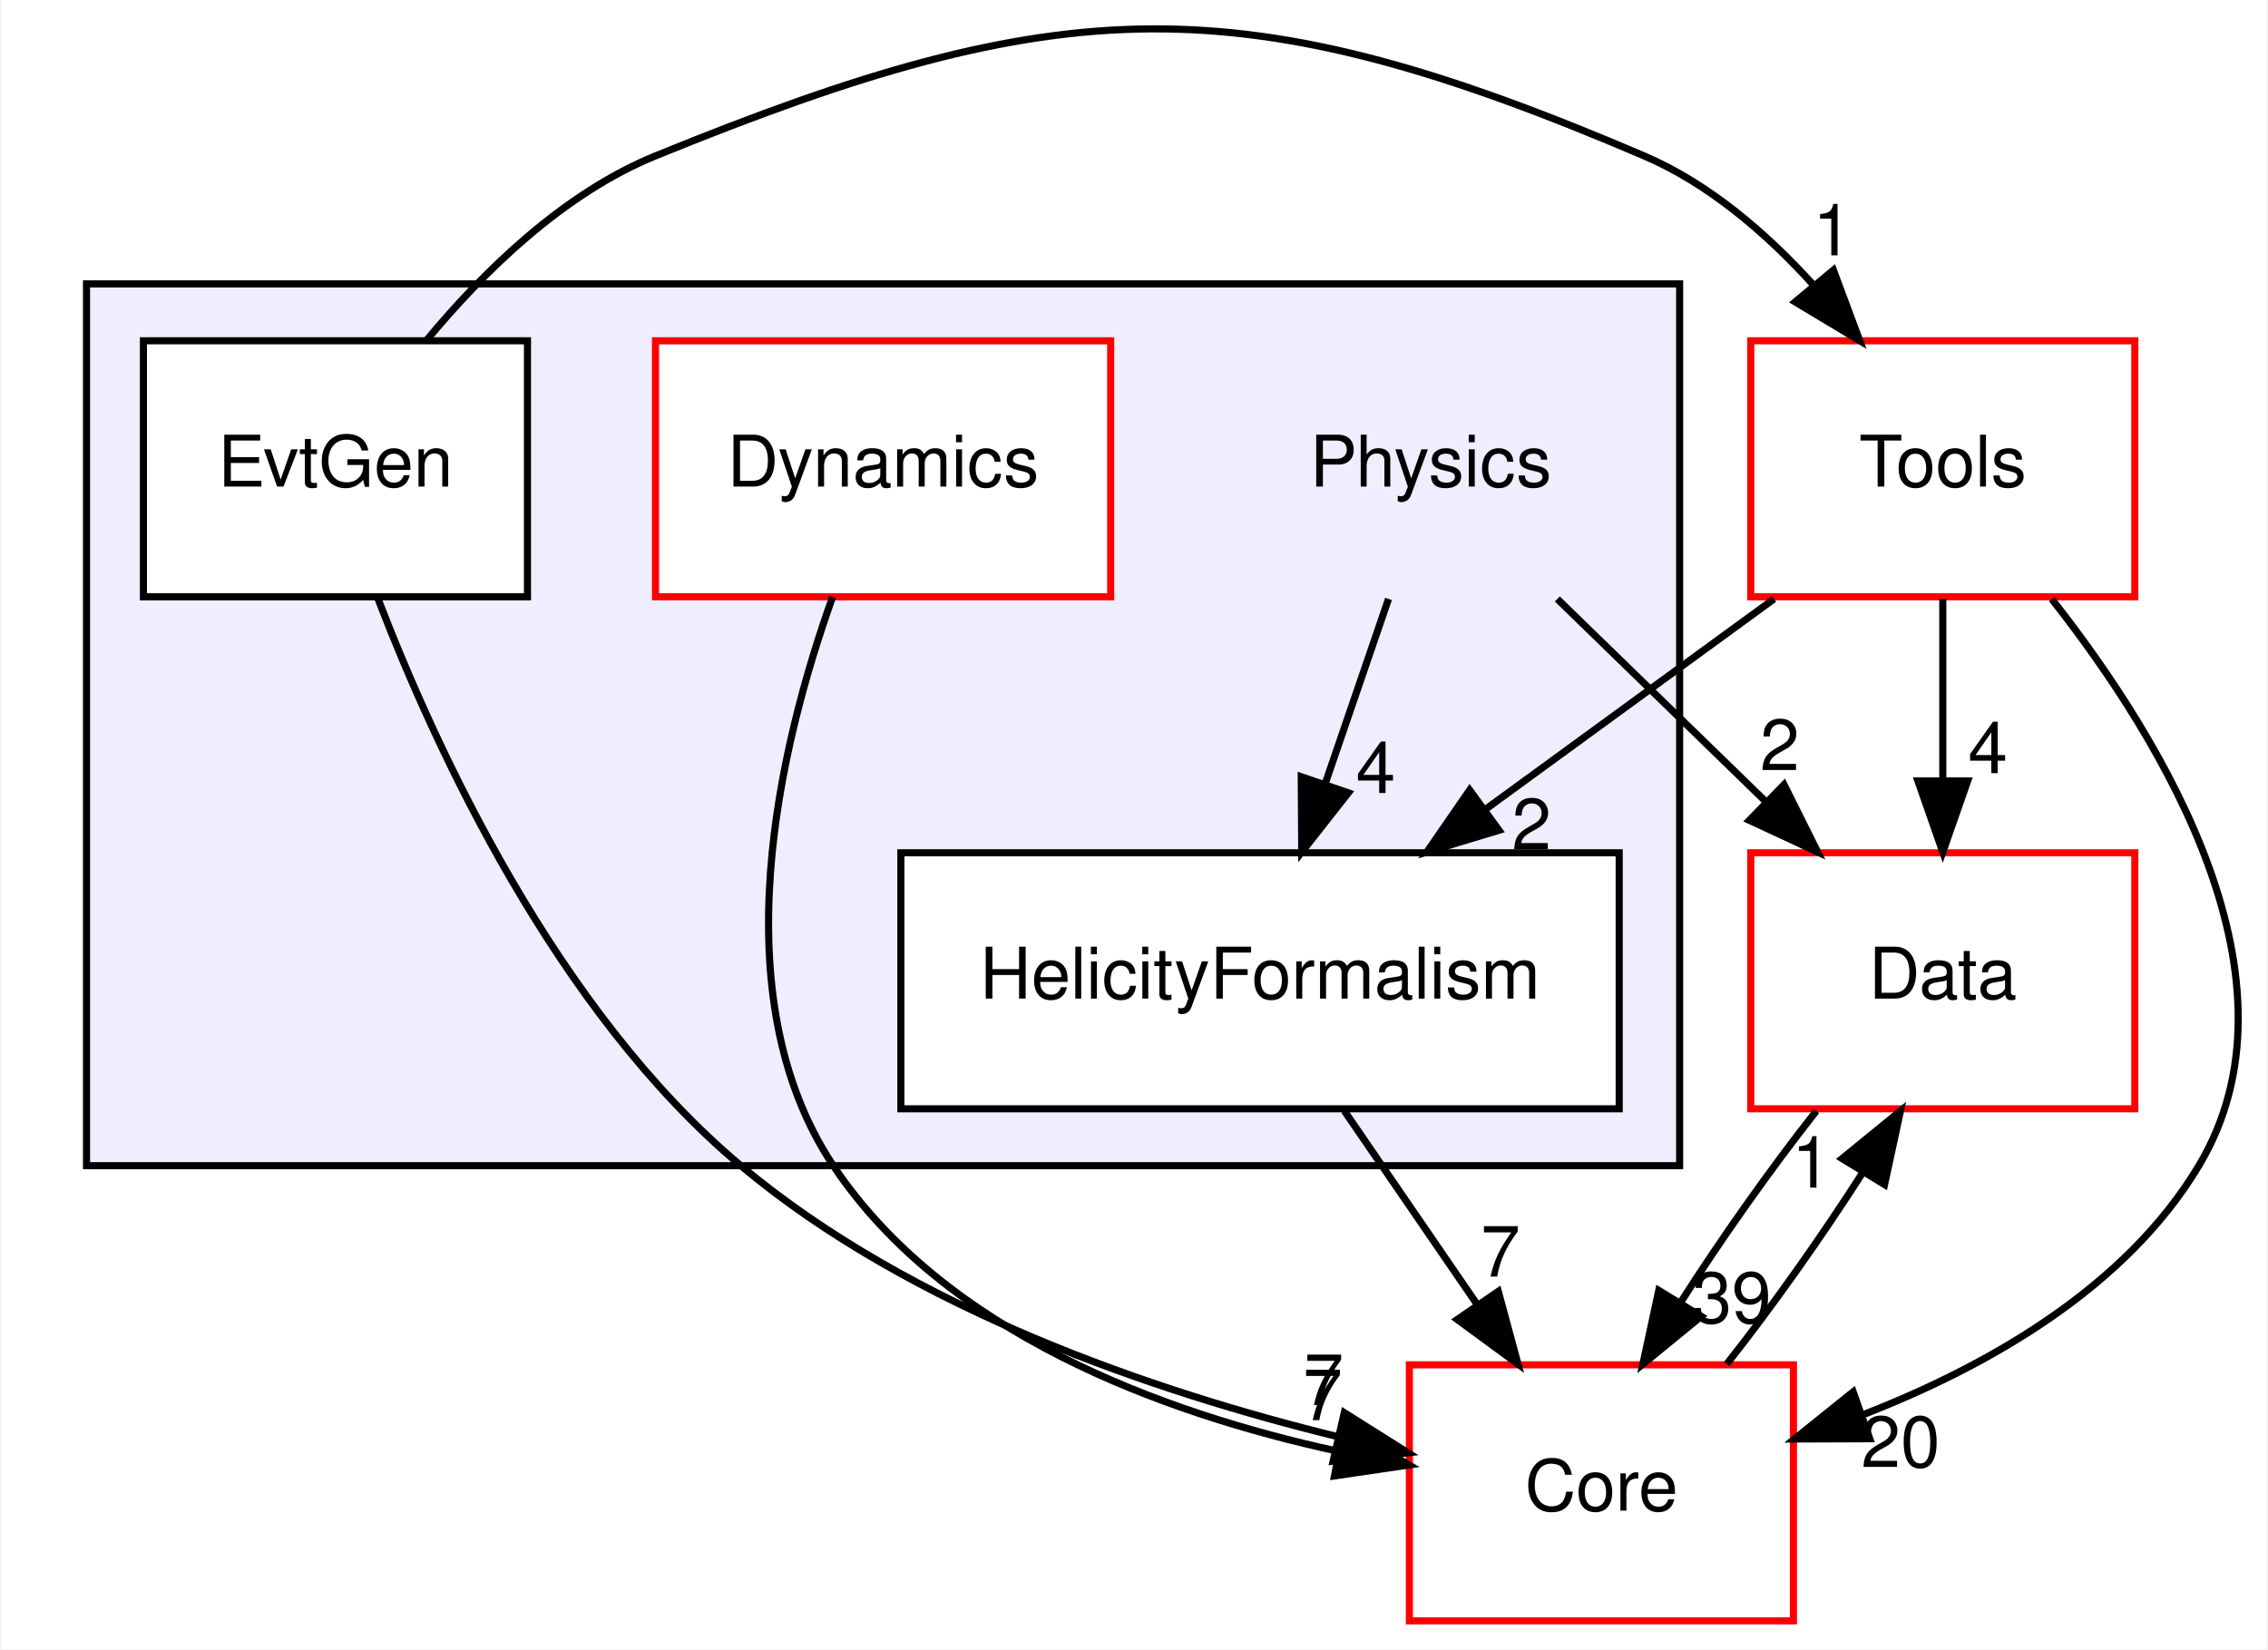
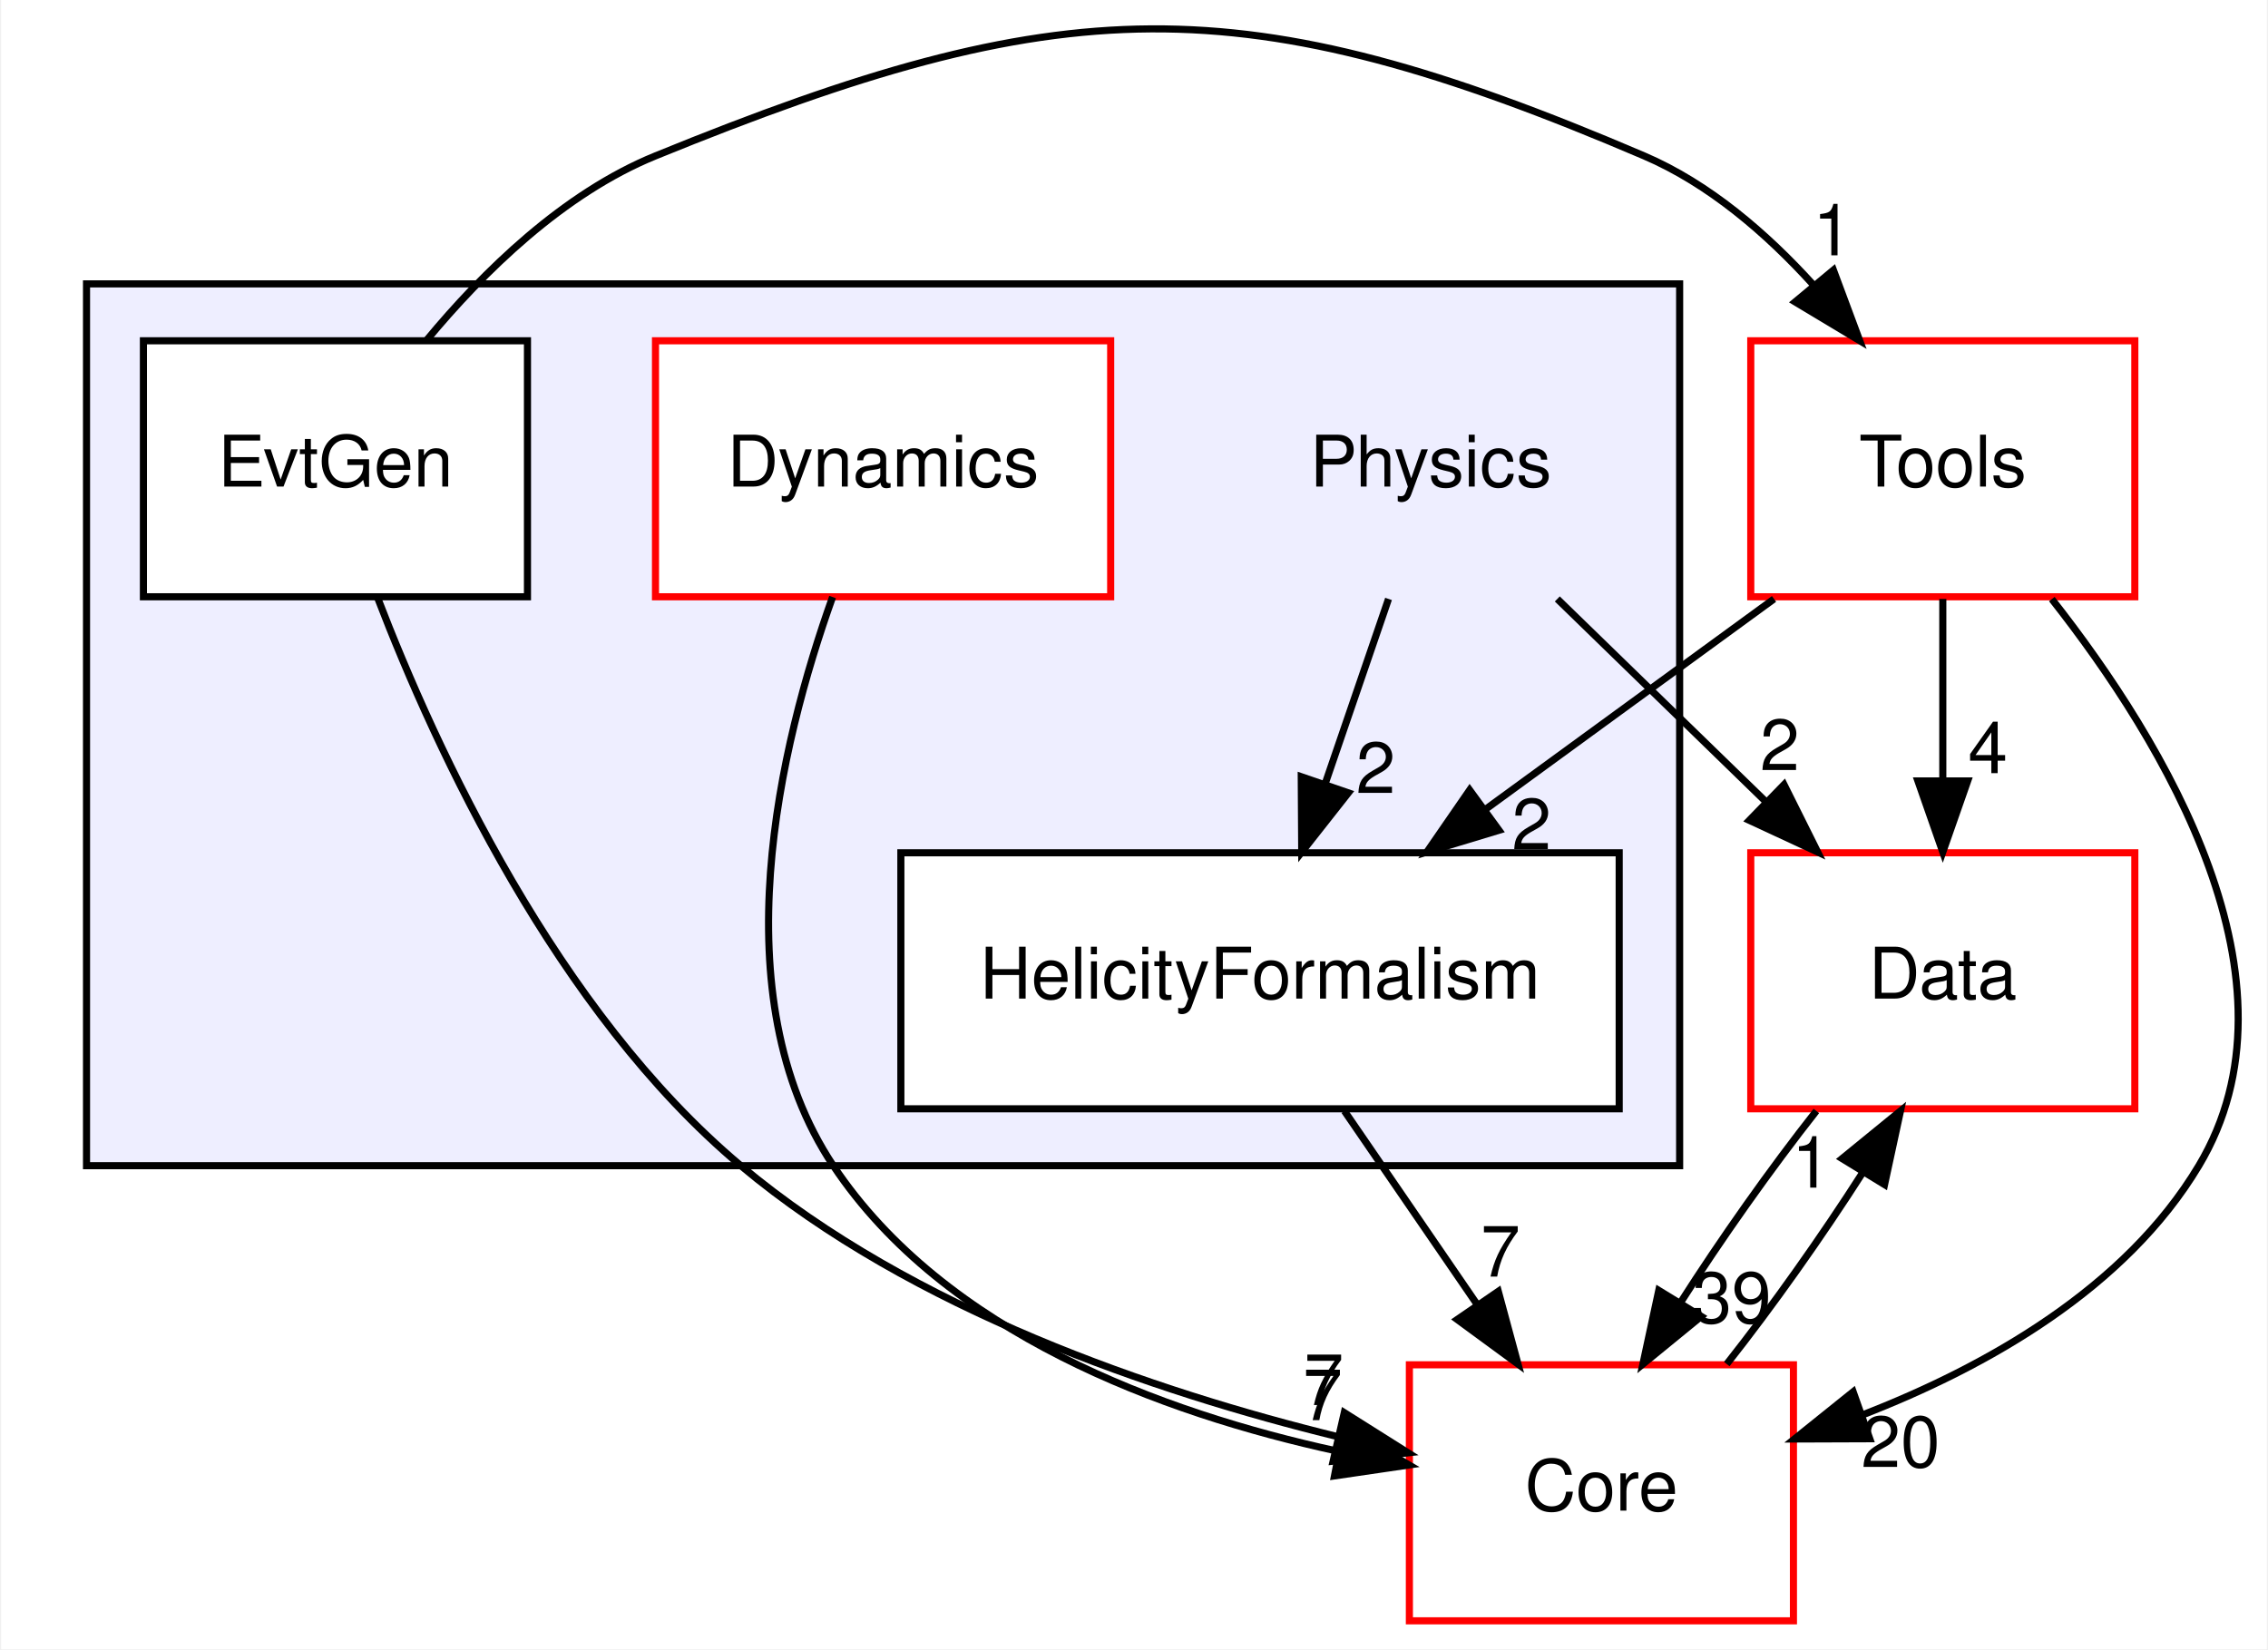
<svg xmlns="http://www.w3.org/2000/svg" xmlns:xlink="http://www.w3.org/1999/xlink" width="319pt" height="232pt" viewBox="0.00 0.00 318.56 231.92">
  <g id="graph0" class="graph" transform="scale(1 1) rotate(0) translate(4 227.92)">
    <polygon fill="white" stroke="none" points="-4,4 -4,-227.92 314.561,-227.92 314.561,4 -4,4" />
    <g id="clust1" class="cluster">
      <g id="a_clust1">
        <a xlink:href="dir_fd3a82303f5206df56505f8b5712131f.html" target="_top">
          <polygon fill="#eeeeff" stroke="black" points="8,-64 8,-188 232,-188 232,-64 8,-64" />
        </a>
      </g>
    </g>
    <g id="node1" class="node">
      <text text-anchor="middle" x="197" y="-159.5" font-family="Helvetica,sans-Serif" font-size="10.00">Physics</text>
    </g>
    <g id="node4" class="node">
      <g id="a_node4">
        <a xlink:href="dir_8744bb52d1a64411e732e20595b435a6.html" target="_top" xlink:title="HelicityFormalism">
          <polygon fill="white" stroke="black" points="223.5,-108 122.5,-108 122.5,-72 223.5,-72 223.5,-108" />
          <text text-anchor="middle" x="173" y="-87.5" font-family="Helvetica,sans-Serif" font-size="10.00">HelicityFormalism</text>
        </a>
      </g>
    </g>
    <g id="edge3" class="edge">
      <path fill="none" stroke="black" d="M191.067,-143.697C188.394,-135.898 185.174,-126.509 182.199,-117.829" />
      <polygon fill="black" stroke="black" points="185.418,-116.429 178.864,-108.104 178.797,-118.699 185.418,-116.429" />
      <g id="a_edge3-headlabel">
-         <a xlink:href="dir_000017_000021.html" target="_top" xlink:title="4">
-           <text text-anchor="middle" x="189.27" y="-116.408" font-family="Helvetica,sans-Serif" font-size="10.00">4</text>
+         <a xlink:href="dir_000017_000021.html" target="_top" xlink:title="2">
+           <text text-anchor="middle" x="189.27" y="-116.408" font-family="Helvetica,sans-Serif" font-size="10.00">2</text>
        </a>
      </g>
    </g>
    <g id="node5" class="node">
      <g id="a_node5">
        <a xlink:href="dir_e3d743d0ec9b4013b28b5d69101bc7fb.html" target="_top" xlink:title="Data">
          <polygon fill="white" stroke="red" points="296,-108 242,-108 242,-72 296,-72 296,-108" />
          <text text-anchor="middle" x="269" y="-87.5" font-family="Helvetica,sans-Serif" font-size="10.00">Data</text>
        </a>
      </g>
    </g>
    <g id="edge2" class="edge">
      <path fill="none" stroke="black" d="M214.798,-143.697C223.604,-135.135 234.382,-124.656 244.001,-115.304" />
      <polygon fill="black" stroke="black" points="246.677,-117.585 251.407,-108.104 241.797,-112.566 246.677,-117.585" />
      <g id="a_edge2-headlabel">
        <a xlink:href="dir_000017_000002.html" target="_top" xlink:title="2">
          <text text-anchor="middle" x="246.079" y="-119.626" font-family="Helvetica,sans-Serif" font-size="10.00">2</text>
        </a>
      </g>
    </g>
    <g id="node2" class="node">
      <g id="a_node2">
        <a xlink:href="dir_b81b515296d7f9ec90a4731241afa56b.html" target="_top" xlink:title="Dynamics">
          <polygon fill="white" stroke="red" points="152,-180 88,-180 88,-144 152,-144 152,-180" />
          <text text-anchor="middle" x="120" y="-159.5" font-family="Helvetica,sans-Serif" font-size="10.00">Dynamics</text>
        </a>
      </g>
    </g>
    <g id="node6" class="node">
      <g id="a_node6">
        <a xlink:href="dir_c6310732a22f63c0c2fc5595561e68f1.html" target="_top" xlink:title="Core">
          <polygon fill="white" stroke="red" points="248,-36 194,-36 194,-0 248,-0 248,-36" />
          <text text-anchor="middle" x="221" y="-15.5" font-family="Helvetica,sans-Serif" font-size="10.00">Core</text>
        </a>
      </g>
    </g>
    <g id="edge8" class="edge">
      <path fill="none" stroke="black" d="M112.901,-143.965C105.488,-123.232 96.985,-88.023 113,-64 128.676,-40.486 159.211,-29.24 183.824,-23.871" />
      <polygon fill="black" stroke="black" points="184.797,-27.248 193.95,-21.912 183.467,-20.375 184.797,-27.248" />
      <g id="a_edge8-headlabel">
        <a xlink:href="dir_000018_000000.html" target="_top" xlink:title="7">
          <text text-anchor="middle" x="181.807" y="-28.218" font-family="Helvetica,sans-Serif" font-size="10.00">7</text>
        </a>
      </g>
    </g>
    <g id="node3" class="node">
      <g id="a_node3">
        <a xlink:href="dir_46718f8f30a2814c81d003e3b02393b4.html" target="_top" xlink:title="EvtGen">
          <polygon fill="white" stroke="black" points="70,-180 16,-180 16,-144 70,-144 70,-180" />
          <text text-anchor="middle" x="43" y="-159.5" font-family="Helvetica,sans-Serif" font-size="10.00">EvtGen</text>
        </a>
      </g>
    </g>
    <g id="edge4" class="edge">
      <path fill="none" stroke="black" d="M48.924,-143.869C57.179,-122.377 74.107,-85.712 100,-64 124.107,-43.786 158.155,-32.21 183.996,-25.877" />
      <polygon fill="black" stroke="black" points="184.847,-29.273 193.81,-23.624 183.28,-22.45 184.847,-29.273" />
      <g id="a_edge4-headlabel">
        <a xlink:href="dir_000020_000000.html" target="_top" xlink:title="7">
          <text text-anchor="middle" x="181.978" y="-30.344" font-family="Helvetica,sans-Serif" font-size="10.00">7</text>
        </a>
      </g>
    </g>
    <g id="node7" class="node">
      <g id="a_node7">
        <a xlink:href="dir_7e461070e7b716e896e0d97cd6a82321.html" target="_top" xlink:title="Tools">
          <polygon fill="white" stroke="red" points="296,-180 242,-180 242,-144 296,-144 296,-180" />
          <text text-anchor="middle" x="269" y="-159.5" font-family="Helvetica,sans-Serif" font-size="10.00">Tools</text>
        </a>
      </g>
    </g>
    <g id="edge5" class="edge">
      <path fill="none" stroke="black" d="M55.787,-180.04C63.799,-189.721 75.049,-200.721 88,-206 145.207,-229.32 170.203,-230.303 227,-206 236.126,-202.095 244.213,-195.125 250.794,-187.868" />
      <polygon fill="black" stroke="black" points="253.622,-189.94 257.32,-180.012 248.238,-185.467 253.622,-189.94" />
      <g id="a_edge5-headlabel">
        <a xlink:href="dir_000020_000022.html" target="_top" xlink:title="1">
          <text text-anchor="middle" x="253.509" y="-192.019" font-family="Helvetica,sans-Serif" font-size="10.00">1</text>
        </a>
      </g>
    </g>
    <g id="edge6" class="edge">
      <path fill="none" stroke="black" d="M184.865,-71.697C190.503,-63.474 197.354,-53.483 203.569,-44.421" />
      <polygon fill="black" stroke="black" points="206.503,-46.331 209.271,-36.104 200.729,-42.372 206.503,-46.331" />
      <g id="a_edge6-headlabel">
        <a xlink:href="dir_000021_000000.html" target="_top" xlink:title="7">
          <text text-anchor="middle" x="206.811" y="-48.401" font-family="Helvetica,sans-Serif" font-size="10.00">7</text>
        </a>
      </g>
    </g>
    <g id="edge1" class="edge">
      <path fill="none" stroke="black" d="M251.219,-71.697C244.8,-63.559 237.826,-53.689 232.09,-44.701" />
      <polygon fill="black" stroke="black" points="235.036,-42.81 226.834,-36.104 229.064,-46.462 235.036,-42.81" />
      <g id="a_edge1-headlabel">
        <a xlink:href="dir_000002_000000.html" target="_top" xlink:title="39">
          <text text-anchor="middle" x="239.334" y="-41.896" font-family="Helvetica,sans-Serif" font-size="10.00">39</text>
        </a>
      </g>
    </g>
    <g id="edge7" class="edge">
      <path fill="none" stroke="black" d="M238.624,-36.104C245.034,-44.214 252.013,-54.076 257.769,-63.078" />
      <polygon fill="black" stroke="black" points="254.841,-64.999 263.051,-71.697 260.81,-61.342 254.841,-64.999" />
      <g id="a_edge7-headlabel">
        <a xlink:href="dir_000000_000002.html" target="_top" xlink:title="1">
          <text text-anchor="middle" x="250.542" y="-60.918" font-family="Helvetica,sans-Serif" font-size="10.00">1</text>
        </a>
      </g>
    </g>
    <g id="edge10" class="edge">
      <path fill="none" stroke="black" d="M245.27,-143.697C233.063,-134.796 218.015,-123.823 204.816,-114.199" />
      <polygon fill="black" stroke="black" points="206.6,-111.168 196.457,-108.104 202.475,-116.824 206.6,-111.168" />
      <g id="a_edge10-headlabel">
        <a xlink:href="dir_000022_000021.html" target="_top" xlink:title="2">
          <text text-anchor="middle" x="211.177" y="-108.492" font-family="Helvetica,sans-Serif" font-size="10.00">2</text>
        </a>
      </g>
    </g>
    <g id="edge9" class="edge">
      <path fill="none" stroke="black" d="M269,-143.697C269,-135.983 269,-126.712 269,-118.112" />
      <polygon fill="black" stroke="black" points="272.5,-118.104 269,-108.104 265.5,-118.104 272.5,-118.104" />
      <g id="a_edge9-headlabel">
        <a xlink:href="dir_000022_000002.html" target="_top" xlink:title="4">
          <text text-anchor="middle" x="275.339" y="-119.199" font-family="Helvetica,sans-Serif" font-size="10.00">4</text>
        </a>
      </g>
    </g>
    <g id="edge11" class="edge">
      <path fill="none" stroke="black" d="M284.333,-143.673C300.154,-123.575 320.502,-89.891 305,-64 294.674,-46.754 275.228,-35.742 257.645,-28.931" />
      <polygon fill="black" stroke="black" points="258.733,-25.603 248.139,-25.566 256.398,-32.202 258.733,-25.603" />
      <g id="a_edge11-headlabel">
        <a xlink:href="dir_000022_000000.html" target="_top" xlink:title="20">
          <text text-anchor="middle" x="263.069" y="-21.626" font-family="Helvetica,sans-Serif" font-size="10.00">20</text>
        </a>
      </g>
    </g>
  </g>
</svg>
